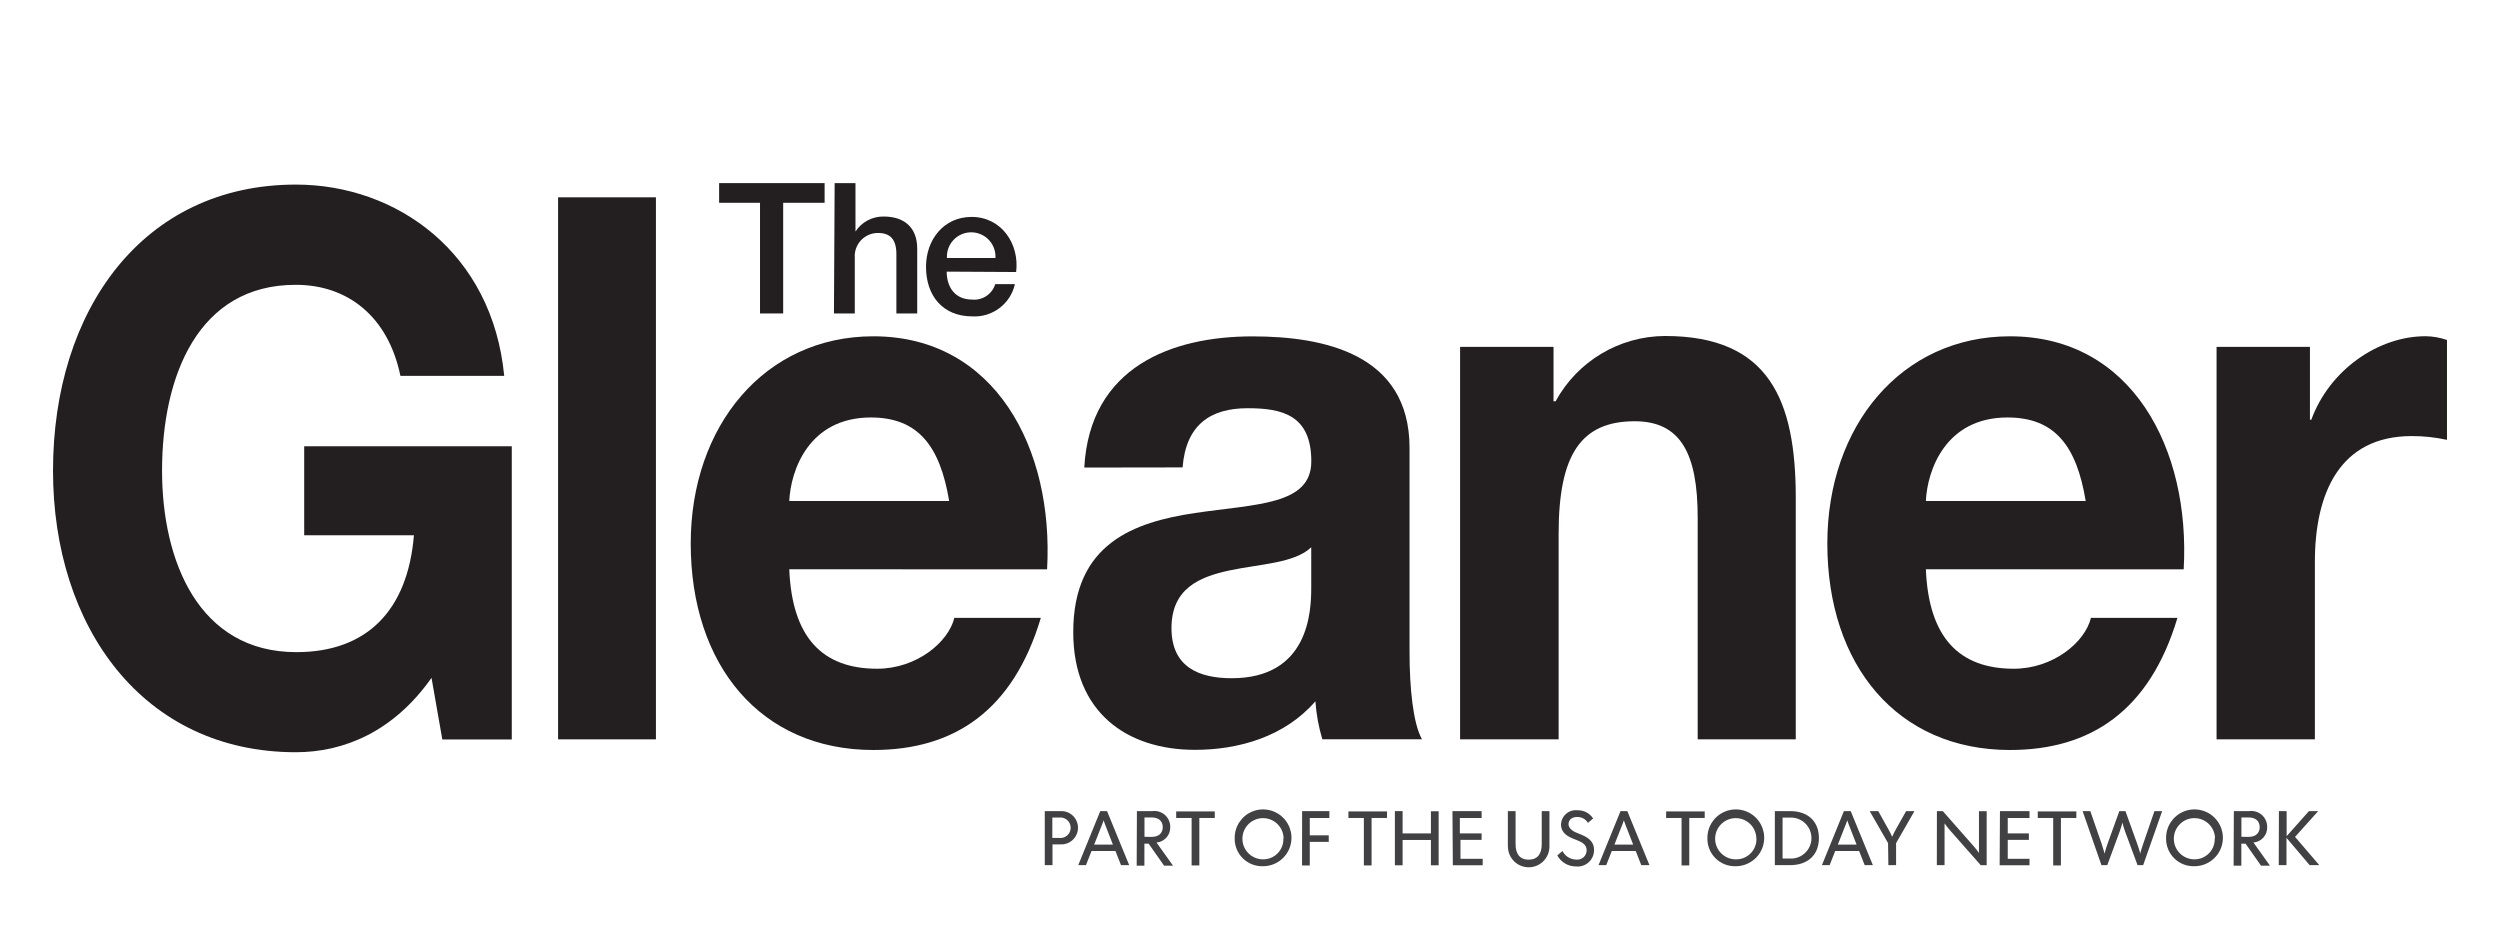
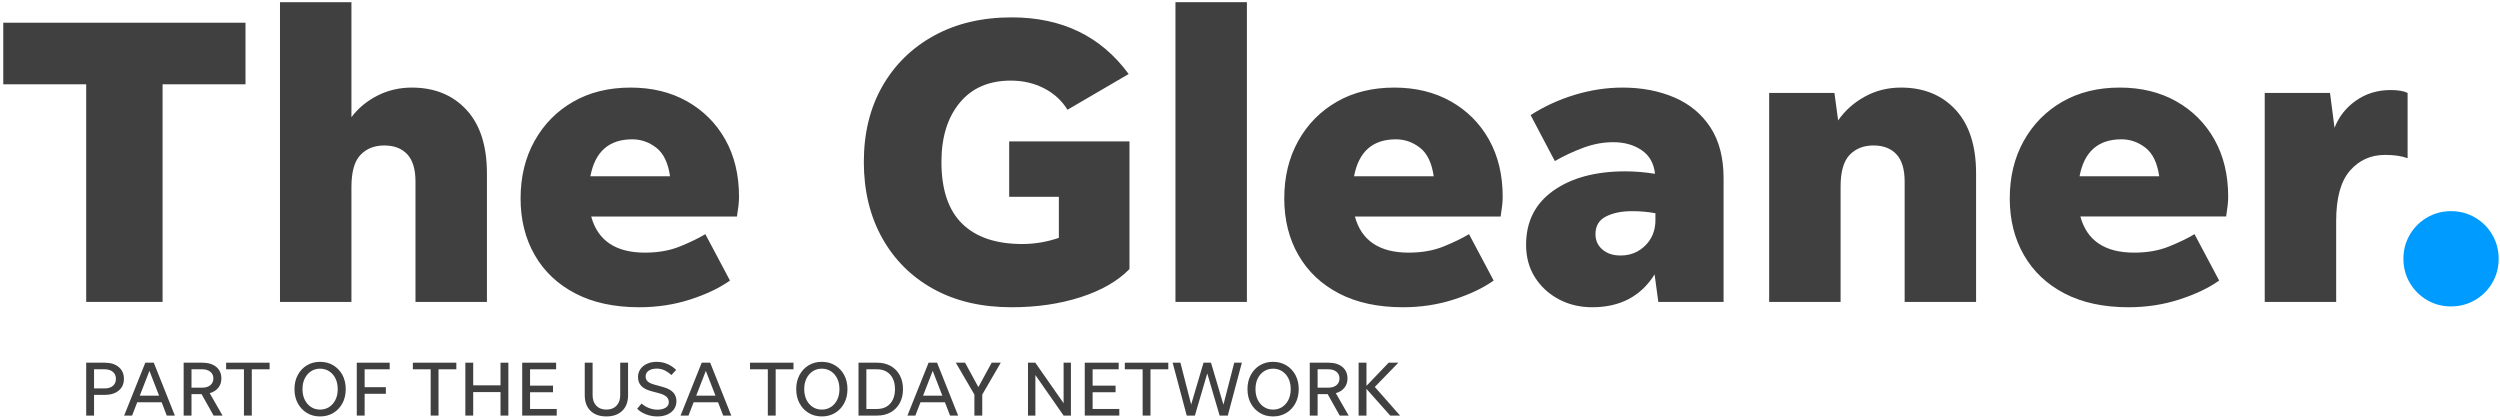
- <svg xmlns="http://www.w3.org/2000/svg" id="Layer_1" data-name="Layer 1" viewBox="0 0 323.97 121.21" height="121.21" width="323.97">
-   <defs>
-     <style>
-             .cls-1 {
-                 fill: #231f20;
-             }
-             .cls-2 {
-                 fill: #414042;
-             }
-         </style>
-   </defs>
-   <path class="cls-1" d="M93.19,23.73h13.67v2.55h-5.37V40.62h-3V26.28H93.19Z" />
-   <path class="cls-1" d="M108.16,23.73h2.7V30h0a4.28,4.28,0,0,1,3.67-1.94c2.65,0,4.33,1.42,4.33,4.16v8.4h-2.7V32.93c0-1.92-.8-2.74-2.39-2.74a3,3,0,0,0-3,3.22v7.21h-2.7Z" />
-   <path class="cls-1" d="M122.68,35.2c0,1.92,1,3.62,3.29,3.62a2.84,2.84,0,0,0,3-2h2.55A5.36,5.36,0,0,1,126,41c-3.83,0-6-2.67-6-6.43,0-3.48,2.27-6.46,5.91-6.46,3.86,0,6.22,3.48,5.77,7.14ZM129,33.43a3.15,3.15,0,1,0-6.29,0Z" />
-   <path class="cls-1" d="M55.92,87.84c-4.93,7-11.39,9.64-17.58,9.64C18.53,97.48,6.87,81.25,6.87,61c0-20.85,11.66-37.08,31.47-37.08,13.09,0,25.47,8.85,27,24.79H51.89c-1.61-7.77-6.9-11.8-13.54-11.8C25.7,36.88,21,48.69,21,61c0,11.71,4.75,23.51,17.4,23.51,9.15,0,14.44-5.41,15.24-15.15H39.42V57.83h26.9v38h-9Z" />
-   <path class="cls-1" d="M72.32,25.57H85V95.81H72.32Z" />
-   <path class="cls-1" d="M102.28,73.77c.36,8.85,4.3,12.89,11.39,12.89,5.11,0,9.24-3.44,10-6.59h11.21c-3.59,12-11.21,17.12-21.7,17.12-14.62,0-23.67-11-23.67-26.76,0-15.25,9.59-26.85,23.67-26.85,15.78,0,23.4,14.56,22.51,30.2ZM123,64.92C121.82,57.83,119,54.1,112.86,54.1c-8.07,0-10.4,6.89-10.58,10.82Z" />
-   <path class="cls-1" d="M140.51,60.59c.72-13.08,11.39-17,21.79-17,9.24,0,20.36,2.26,20.36,14.46V84.49c0,4.62.45,9.25,1.61,11.31H171.36a22.58,22.58,0,0,1-.9-4.92c-4,4.62-10,6.29-15.6,6.29-8.79,0-15.78-4.82-15.78-15.25,0-11.51,7.89-14.26,15.78-15.44s15.07-1,15.07-6.69c0-6-3.77-6.89-8.25-6.89-4.84,0-8,2.16-8.43,7.67Zm29.41,10.33c-2.15,2.07-6.64,2.16-10.58,3s-7.53,2.36-7.53,7.48,3.68,6.49,7.8,6.49c10,0,10.31-8.66,10.31-11.71Z" />
-   <path class="cls-1" d="M189.21,44.95h12.11V52h.27a16.22,16.22,0,0,1,14.17-8.46c13.54,0,16.95,8.36,16.95,21V95.81H220V67.08c0-8.36-2.24-12.49-8.16-12.49-6.9,0-9.86,4.23-9.86,14.56V95.81H189.21Z" />
-   <path class="cls-1" d="M249.57,73.77c.36,8.85,4.31,12.89,11.39,12.89,5.11,0,9.24-3.44,10-6.59h11.21c-3.59,12-11.21,17.12-21.7,17.12-14.62,0-23.67-11-23.67-26.76,0-15.25,9.59-26.85,23.67-26.85,15.78,0,23.4,14.56,22.51,30.2Zm20.71-8.85c-1.17-7.08-3.95-10.82-10.13-10.82-8.07,0-10.4,6.89-10.58,10.82Z" />
-   <path class="cls-1" d="M287.24,44.95h12.1v9.44h.18c2.33-6.39,8.61-10.82,14.8-10.82a8.75,8.75,0,0,1,2.78.49V57a21.19,21.19,0,0,0-4.57-.49c-9.33,0-12.55,7.38-12.55,16.33V95.81H287.24Z" />
-   <path class="cls-2" d="M135.39,105.11h2a2.16,2.16,0,1,1,0,4.31h-1v2.69h-1Zm1.91,3.48a1.33,1.33,0,1,0,0-2.65h-.93v2.65Z" />
-   <path class="cls-2" d="M142.58,105.11h.88l2.87,7h-1.06l-.72-1.83h-3.1l-.72,1.83h-1Zm1.64,4.34-.67-1.72c-.1-.26-.53-1.34-.54-1.43h0c0,.09-.43,1.14-.54,1.43l-.68,1.72Z" />
-   <path class="cls-2" d="M147.33,105.11h2a2.05,2.05,0,0,1,2.32,2.07,1.94,1.94,0,0,1-1.78,2l2.14,3h-1.16l-2-2.85h-.55v2.85h-1Zm1.91,3.34c.92,0,1.44-.49,1.44-1.26s-.52-1.26-1.44-1.26h-.93v2.51Z" />
-   <path class="cls-2" d="M154.42,106h-2v-.85h5V106h-2v6.15h-1Z" />
-   <path class="cls-2" d="M160,108.61a3.68,3.68,0,1,1,3.68,3.64A3.55,3.55,0,0,1,160,108.61Zm6.34,0a2.67,2.67,0,1,0-2.67,2.75A2.61,2.61,0,0,0,166.31,108.61Z" />
-   <path class="cls-2" d="M168.74,105.11h3.53V106h-2.54v2.25h2.46v.85h-2.46v3.05h-1Z" />
-   <path class="cls-2" d="M176.74,106h-2v-.85h5V106h-2v6.15h-1Z" />
-   <path class="cls-2" d="M180.76,105.11h1V108h3.67v-2.87h1v7h-1v-3.28h-3.67v3.28h-1Z" />
-   <path class="cls-2" d="M188.22,105.11H192V106h-2.82v2H192v.84h-2.74v2.45h2.88v.84h-3.87Z" />
-   <path class="cls-2" d="M195.4,109.7v-4.59h1v4.29c0,1.22.52,2,1.69,2s1.7-.75,1.7-2v-4.29h1v4.59a2.69,2.69,0,0,1-5.38,0Z" />
-   <path class="cls-2" d="M201.81,110.85l.67-.57a2,2,0,0,0,1.76,1.11,1.21,1.21,0,0,0,1.37-1.19c0-.83-.69-1.11-1.55-1.44s-1.77-.79-1.77-1.91A1.91,1.91,0,0,1,204.4,105a2.35,2.35,0,0,1,2.05,1.06l-.67.57a1.59,1.59,0,0,0-1.39-.76c-.68,0-1.13.35-1.13.94s.7,1,1.31,1.21c1,.39,2,.86,2,2.14a2.12,2.12,0,0,1-2.33,2.12A2.72,2.72,0,0,1,201.81,110.85Z" />
-   <path class="cls-2" d="M210,105.11h.88l2.87,7h-1.06l-.72-1.83h-3.1l-.72,1.83h-1Zm1.64,4.34-.67-1.72c-.1-.26-.53-1.34-.54-1.43h0c0,.09-.43,1.14-.54,1.43l-.68,1.72Z" />
-   <path class="cls-2" d="M217.91,106h-2v-.85h5V106h-2v6.15h-1Z" />
-   <path class="cls-2" d="M221.26,108.61a3.68,3.68,0,1,1,3.68,3.64A3.55,3.55,0,0,1,221.26,108.61Zm6.34,0a2.67,2.67,0,1,0-2.67,2.75A2.61,2.61,0,0,0,227.61,108.61Z" />
-   <path class="cls-2" d="M230,105.11h2c2.23,0,3.71,1.28,3.71,3.5s-1.49,3.5-3.71,3.5h-2Zm1,6.15h.92a2.66,2.66,0,1,0,0-5.31H231Z" />
-   <path class="cls-2" d="M238.95,105.11h.88l2.87,7h-1.06l-.72-1.83h-3.1l-.72,1.83h-1Zm1.64,4.34-.67-1.72c-.1-.26-.53-1.34-.54-1.43h0c0,.09-.43,1.14-.54,1.43l-.68,1.72Z" />
-   <path class="cls-2" d="M244.67,109.26l-2.38-4.15h1.11l1.3,2.33a10.34,10.34,0,0,1,.5,1h0a10.61,10.61,0,0,1,.5-1l1.31-2.33h1.08l-2.38,4.15v2.85h-1Z" />
-   <path class="cls-2" d="M251,105.11h.76l4,4.54c.12.13.64.78.69.88h0c0-.1,0-.91,0-1.09v-4.32h1v7h-.77l-4-4.54c-.12-.13-.64-.78-.69-.88h0c0,.1,0,.91,0,1.09v4.32h-1Z" />
-   <path class="cls-2" d="M259.17,105.11H263V106h-2.82v2h2.74v.84h-2.74v2.45H263v.84h-3.87Z" />
-   <path class="cls-2" d="M266.07,106h-2v-.85h5V106h-2v6.15h-1Z" />
-   <path class="cls-2" d="M269.88,105.11h1l1.44,4.16c.05.16.39,1.2.4,1.36h0a14,14,0,0,1,.42-1.36l1.5-4.16h.79l1.5,4.16c.06.16.41,1.2.42,1.36h0c0-.16.36-1.2.41-1.36l1.43-4.16h1l-2.46,7H277l-1.62-4.37a11.68,11.68,0,0,1-.34-1.14h0a11.74,11.74,0,0,1-.35,1.14l-1.61,4.37h-.76Z" />
-   <path class="cls-2" d="M280.7,108.61a3.68,3.68,0,1,1,3.68,3.64A3.55,3.55,0,0,1,280.7,108.61Zm6.34,0a2.67,2.67,0,1,0-2.67,2.75A2.61,2.61,0,0,0,287,108.61Z" />
-   <path class="cls-2" d="M289.48,105.11h2a2.05,2.05,0,0,1,2.32,2.07,1.94,1.94,0,0,1-1.78,2l2.14,3H293l-2-2.85h-.55v2.85h-1Zm1.91,3.34c.92,0,1.44-.49,1.44-1.26s-.52-1.26-1.44-1.26h-.93v2.51Z" />
-   <path class="cls-2" d="M295.32,105.11h1v3.25l2.89-3.25h1.2l-3,3.34,3.14,3.66H299.3l-3-3.54v3.54h-1Z" />
+ <svg xmlns="http://www.w3.org/2000/svg" width="274" height="46" viewBox="0 0 274 46">
+   <g fill="none" fill-rule="evenodd">
+     <polyline fill="#404040" points="9.447 33.089 9.447 9.239 .357 9.239 .357 2.489 26.907 2.489 26.907 9.239 17.818 9.239 17.818 33.089 9.447 33.089" />
+     <path fill="#404040" d="M38.517 20.489L38.517 33.089 30.687 33.089 30.687.239 38.517.239 38.517 12.839C39.266 11.849 40.219 11.061 41.374 10.476 42.529 9.891 43.782 9.599 45.132 9.599 47.622 9.599 49.616 10.409 51.117 12.029 52.617 13.649 53.367 15.974 53.367 19.003L53.367 33.089 45.537 33.089 45.537 19.904C45.537 18.554 45.237 17.557 44.637 16.911 44.036 16.266 43.197 15.944 42.117 15.944 41.037 15.944 40.166 16.289 39.507 16.979 38.847 17.67 38.517 18.839 38.517 20.489M69.296 15.269C66.746 15.269 65.216 16.619 64.706 19.319L73.436 19.319C73.226 17.849 72.723 16.806 71.929 16.191 71.133 15.577 70.256 15.269 69.296 15.269zM80.006 30.749C78.866 31.559 77.419 32.249 75.664 32.819 73.909 33.388 72.041 33.674 70.061 33.674 67.331 33.674 64.999 33.171 63.064 32.166 61.129 31.162 59.644 29.758 58.609 27.959 57.574 26.159 57.056 24.088 57.056 21.749 57.056 19.379 57.566 17.279 58.586 15.449 59.606 13.619 61.016 12.186 62.816 11.151 64.616 10.116 66.716 9.599 69.116 9.599 71.456 9.599 73.518 10.101 75.304 11.106 77.088 12.112 78.483 13.507 79.489 15.291 80.494 17.077 80.996 19.169 80.996 21.569 80.996 21.899 80.974 22.244 80.929 22.604 80.884 22.963 80.831 23.339 80.771 23.729L64.796 23.729C65.516 26.369 67.481 27.689 70.691 27.689 72.131 27.689 73.406 27.463 74.516 27.014 75.626 26.564 76.556 26.114 77.306 25.664L80.006 30.749zM123.791 29.489C122.501 30.809 120.715 31.836 118.436 32.571 116.156 33.306 113.636 33.674 110.876 33.674 107.575 33.674 104.718 33.007 102.303 31.671 99.888 30.336 98.013 28.469 96.678 26.069 95.343 23.669 94.676 20.894 94.676 17.744 94.676 14.593 95.351 11.834 96.701 9.464 98.051 7.094 99.941 5.242 102.371 3.906 104.801 2.572 107.636 1.904 110.876 1.904 116.395 1.904 120.67 3.974 123.701 8.114L116.996 12.029C116.366 11.009 115.503 10.222 114.408 9.666 113.313 9.111 112.106 8.834 110.786 8.834 108.385 8.834 106.518 9.644 105.183 11.264 103.848 12.883 103.181 15.044 103.181 17.744 103.181 20.774 103.938 23.031 105.453 24.516 106.968 26.002 109.166 26.744 112.046 26.744 113.396 26.744 114.73 26.519 116.051 26.069L116.051 21.569 110.606 21.569 110.606 15.494 123.791 15.494 123.791 29.489" />
+     <polygon fill="#404040" points="128.83 33.089 136.66 33.089 136.66 .239 128.83 .239" />
+     <path fill="#404040" d="M152.995 15.269C150.444 15.269 148.915 16.619 148.405 19.319L157.135 19.319C156.924 17.849 156.422 16.806 155.627 16.191 154.832 15.577 153.955 15.269 152.995 15.269zM163.705 30.749C162.564 31.559 161.117 32.249 159.362 32.819 157.607 33.388 155.74 33.674 153.76 33.674 151.029 33.674 148.697 33.171 146.762 32.166 144.827 31.162 143.342 29.758 142.307 27.959 141.272 26.159 140.755 24.088 140.755 21.749 140.755 19.379 141.265 17.279 142.285 15.449 143.304 13.619 144.715 12.186 146.515 11.151 148.315 10.116 150.414 9.599 152.815 9.599 155.155 9.599 157.217 10.101 159.002 11.106 160.787 12.112 162.182 13.507 163.187 15.291 164.192 17.077 164.695 19.169 164.695 21.569 164.695 21.899 164.673 22.244 164.627 22.604 164.582 22.963 164.529 23.339 164.47 23.729L148.495 23.729C149.215 26.369 151.179 27.689 154.39 27.689 155.83 27.689 157.105 27.463 158.215 27.014 159.324 26.564 160.255 26.114 161.005 25.664L163.705 30.749zM174.864 25.664C174.864 26.354 175.119 26.917 175.63 27.351 176.139 27.787 176.799 28.003 177.61 28.003 178.69 28.003 179.597 27.636 180.332 26.901 181.067 26.167 181.435 25.244 181.435 24.133L181.435 23.369C180.625 23.219 179.77 23.144 178.87 23.144 177.729 23.144 176.777 23.339 176.012 23.729 175.247 24.119 174.864 24.764 174.864 25.664zM181.75 33.089L181.344 30.074C179.844 32.474 177.565 33.674 174.505 33.674 173.154 33.674 171.932 33.382 170.837 32.796 169.742 32.211 168.872 31.409 168.227 30.389 167.582 29.369 167.259 28.184 167.259 26.834 167.259 24.284 168.257 22.304 170.252 20.894 172.247 19.484 174.88 18.779 178.15 18.779 179.169 18.779 180.249 18.869 181.39 19.048 181.269 17.909 180.782 17.046 179.927 16.461 179.072 15.877 178.029 15.584 176.799 15.584 175.719 15.584 174.632 15.786 173.537 16.191 172.442 16.596 171.4 17.084 170.41 17.654L167.755 12.614C169.255 11.654 170.874 10.912 172.614 10.386 174.354 9.862 176.094 9.599 177.835 9.599 179.934 9.599 181.824 9.959 183.505 10.679 185.184 11.399 186.504 12.494 187.465 13.964 188.424 15.434 188.904 17.294 188.904 19.544L188.904 33.089 181.75 33.089zM10.308 42.572L11.468 42.572C11.848 42.572 12.15 42.478 12.371 42.291 12.593 42.103 12.704 41.848 12.704 41.524 12.704 41.2 12.593 40.944 12.371 40.757 12.15 40.569 11.848 40.475 11.468 40.475L10.308 40.475 10.308 42.572zM9.447 45.547L9.447 39.751 11.468 39.751C12.116 39.751 12.63 39.91 13.011 40.228 13.391 40.546 13.582 40.978 13.582 41.524 13.582 42.064 13.391 42.491 13.011 42.807 12.63 43.122 12.116 43.28 11.468 43.28L10.308 43.28 10.308 45.547 9.447 45.547zM15.321 43.365L17.435 43.365 16.378 40.646 15.321 43.365zM18.279 45.547L17.716 44.09 15.039 44.09 14.477 45.547 13.607 45.547 15.926 39.751 16.855 39.751 19.165 45.547 18.279 45.547zM20.989 42.487L22.174 42.487C22.544 42.487 22.838 42.396 23.056 42.214 23.275 42.033 23.385 41.788 23.385 41.481 23.385 41.174 23.275 40.93 23.056 40.748 22.838 40.567 22.544 40.475 22.174 40.475L20.989 40.475 20.989 42.487zM20.989 43.194L20.989 45.547 20.128 45.547 20.128 39.751 22.174 39.751C22.816 39.751 23.325 39.905 23.7 40.215 24.075 40.525 24.263 40.947 24.263 41.481 24.263 41.885 24.149 42.226 23.922 42.504 23.694 42.783 23.382 42.979 22.984 43.092L24.391 45.547 23.41 45.547 22.089 43.194 20.989 43.194z" />
+     <polyline fill="#404040" points="26.735 45.547 26.735 40.475 24.783 40.475 24.783 39.751 29.548 39.751 29.548 40.475 27.596 40.475 27.596 45.547 26.735 45.547" />
+     <path fill="#404040" d="M35.08,44.891 C35.455,44.891 35.789,44.796 36.081,44.605 C36.374,44.415 36.603,44.152 36.768,43.817 C36.933,43.481 37.015,43.092 37.015,42.649 C37.015,42.206 36.933,41.816 36.768,41.481 C36.603,41.146 36.374,40.883 36.081,40.693 C35.789,40.502 35.455,40.407 35.08,40.407 C34.705,40.407 34.372,40.502 34.083,40.693 C33.793,40.883 33.565,41.146 33.401,41.481 C33.236,41.816 33.153,42.206 33.153,42.649 C33.153,43.092 33.236,43.481 33.401,43.817 C33.565,44.152 33.793,44.415 34.083,44.605 C34.372,44.796 34.705,44.891 35.08,44.891 Z M35.08,45.641 C34.534,45.641 34.051,45.513 33.631,45.257 C33.21,45.002 32.879,44.649 32.638,44.2 C32.396,43.752 32.275,43.235 32.275,42.649 C32.275,42.064 32.396,41.547 32.638,41.097 C32.879,40.649 33.21,40.296 33.631,40.041 C34.051,39.785 34.534,39.657 35.08,39.657 C35.626,39.657 36.11,39.785 36.533,40.041 C36.957,40.296 37.289,40.649 37.531,41.097 C37.772,41.547 37.893,42.064 37.893,42.649 C37.893,43.235 37.772,43.752 37.531,44.2 C37.289,44.649 36.957,45.002 36.533,45.257 C36.11,45.513 35.626,45.641 35.08,45.641 Z" />
+     <polyline fill="#404040" points="39.964 45.547 39.103 45.547 39.103 39.751 42.709 39.751 42.709 40.475 39.964 40.475 39.964 42.436 42.291 42.436 42.291 43.16 39.964 43.16 39.964 45.547" />
+     <polyline fill="#404040" points="47.201 45.547 47.201 40.475 45.249 40.475 45.249 39.751 50.014 39.751 50.014 40.475 48.062 40.475 48.062 45.547 47.201 45.547" />
+     <polyline fill="#404040" points="51.003 45.547 51.003 39.751 51.864 39.751 51.864 42.232 54.856 42.232 54.856 39.751 55.717 39.751 55.717 45.547 54.856 45.547 54.856 42.973 51.864 42.973 51.864 45.547 51.003 45.547" />
+     <polyline fill="#404040" points="57.234 45.547 57.234 39.751 60.951 39.751 60.951 40.475 58.095 40.475 58.095 42.266 60.61 42.266 60.61 42.99 58.095 42.99 58.095 44.823 61.019 44.823 61.019 45.547 57.234 45.547" />
+     <path fill="#404040" d="M66.457 44.891C66.929 44.891 67.3 44.749 67.57 44.465 67.839 44.181 67.975 43.797 67.975 43.314L67.975 39.751 68.836 39.751 68.836 43.323C68.836 44.044 68.624 44.611 68.2 45.023 67.777 45.435 67.196 45.641 66.457 45.641 65.718 45.641 65.139 45.435 64.718 45.023 64.298 44.611 64.088 44.044 64.088 43.323L64.088 39.751 64.949 39.751 64.949 43.314C64.949 43.797 65.083 44.181 65.353 44.465 65.623 44.749 65.991 44.891 66.457 44.891M72.049 45.641C71.612 45.641 71.194 45.565 70.796 45.411 70.398 45.257 70.077 45.053 69.833 44.797L70.319 44.226C70.546 44.436 70.815 44.601 71.124 44.72 71.434 44.84 71.742 44.9 72.049 44.9 72.424 44.9 72.727 44.827 72.957 44.682 73.187 44.537 73.302 44.337 73.302 44.081 73.302 43.848 73.22 43.652 73.055 43.493 72.89 43.334 72.609 43.2 72.211 43.092L71.41 42.879C70.893 42.743 70.516 42.55 70.281 42.299 70.045 42.049 69.927 41.723 69.927 41.319 69.927 40.99 70.015 40.7 70.191 40.45 70.367 40.2 70.61 40.005 70.92 39.866 71.23 39.727 71.58 39.657 71.973 39.657 72.387 39.657 72.777 39.735 73.14 39.892 73.504 40.048 73.825 40.265 74.104 40.544L73.584 41.106C73.339 40.879 73.085 40.704 72.821 40.582 72.556 40.46 72.276 40.399 71.981 40.399 71.623 40.399 71.33 40.474 71.103 40.624 70.876 40.775 70.762 40.984 70.762 41.251 70.762 41.495 70.843 41.686 71.005 41.822 71.167 41.958 71.416 42.072 71.751 42.163L72.646 42.41C73.163 42.553 73.541 42.752 73.78 43.007 74.018 43.263 74.138 43.581 74.138 43.962 74.138 44.297 74.05 44.591 73.874 44.844 73.697 45.097 73.453 45.293 73.14 45.432 72.828 45.571 72.464 45.641 72.049 45.641M76.303 43.365L78.417 43.365 77.36 40.646 76.303 43.365zM79.261 45.547L78.698 44.09 76.021 44.09 75.459 45.547 74.589 45.547 76.908 39.751 77.837 39.751 80.147 45.547 79.261 45.547z" />
+     <polyline fill="#404040" points="84.153 45.547 84.153 40.475 82.201 40.475 82.201 39.751 86.966 39.751 86.966 40.475 85.014 40.475 85.014 45.547 84.153 45.547" />
+     <path fill="#404040" d="M90.069 44.891C90.445 44.891 90.778 44.796 91.071 44.605 91.364 44.415 91.592 44.152 91.757 43.817 91.922 43.481 92.004 43.092 92.004 42.649 92.004 42.206 91.922 41.816 91.757 41.481 91.592 41.146 91.364 40.883 91.071 40.693 90.778 40.502 90.445 40.407 90.069 40.407 89.694 40.407 89.362 40.502 89.072 40.693 88.782 40.883 88.555 41.146 88.39 41.481 88.225 41.816 88.143 42.206 88.143 42.649 88.143 43.092 88.225 43.481 88.39 43.817 88.555 44.152 88.782 44.415 89.072 44.605 89.362 44.796 89.694 44.891 90.069 44.891zM90.069 45.641C89.524 45.641 89.041 45.513 88.62 45.257 88.2 45.002 87.869 44.649 87.627 44.2 87.386 43.752 87.265 43.235 87.265 42.649 87.265 42.064 87.386 41.547 87.627 41.097 87.869 40.649 88.2 40.296 88.62 40.041 89.041 39.785 89.524 39.657 90.069 39.657 90.615 39.657 91.099 39.785 91.523 40.041 91.946 40.296 92.278 40.649 92.52 41.097 92.762 41.547 92.882 42.064 92.882 42.649 92.882 43.235 92.762 43.752 92.52 44.2 92.278 44.649 91.946 45.002 91.523 45.257 91.099 45.513 90.615 45.641 90.069 45.641zM94.954 44.823L96.13 44.823C96.539 44.823 96.89 44.733 97.183 44.554 97.475 44.375 97.7 44.124 97.856 43.8 98.013 43.476 98.091 43.092 98.091 42.649 98.091 42.206 98.013 41.822 97.856 41.498 97.7 41.174 97.475 40.923 97.183 40.744 96.89 40.565 96.539 40.475 96.13 40.475L94.954 40.475 94.954 44.823zM94.093 45.547L94.093 39.751 96.13 39.751C96.698 39.751 97.196 39.872 97.622 40.113 98.048 40.355 98.379 40.693 98.615 41.128 98.851 41.562 98.969 42.069 98.969 42.649 98.969 43.229 98.851 43.736 98.615 44.171 98.379 44.605 98.048 44.944 97.622 45.185 97.196 45.427 96.698 45.547 96.13 45.547L94.093 45.547zM101.168 43.365L103.282 43.365 102.225 40.646 101.168 43.365zM104.126 45.547L103.563 44.09 100.887 44.09 100.324 45.547 99.454 45.547 101.773 39.751 102.702 39.751 105.012 45.547 104.126 45.547z" />
+     <polyline fill="#404040" points="107.655 43.246 107.655 45.547 106.794 45.547 106.794 43.246 104.757 39.751 105.771 39.751 107.229 42.427 108.687 39.751 109.684 39.751 107.655 43.246" />
+     <polyline fill="#404040" points="116.571 45.547 113.477 41.106 113.477 45.547 112.667 45.547 112.667 39.751 113.469 39.751 116.571 44.192 116.571 39.751 117.373 39.751 117.373 45.547 116.571 45.547" />
+     <polyline fill="#404040" points="118.89 45.547 118.89 39.751 122.607 39.751 122.607 40.475 119.751 40.475 119.751 42.266 122.266 42.266 122.266 42.99 119.751 42.99 119.751 44.823 122.675 44.823 122.675 45.547 118.89 45.547" />
+     <polyline fill="#404040" points="125.232 45.547 125.232 40.475 123.28 40.475 123.28 39.751 128.045 39.751 128.045 40.475 126.093 40.475 126.093 45.547 125.232 45.547" />
+     <polyline fill="#404040" points="133.671 45.547 132.316 40.927 130.96 45.547 130.065 45.547 128.522 39.751 129.375 39.751 130.551 44.337 131.906 39.751 132.725 39.751 134.088 44.354 135.273 39.751 136.109 39.751 134.566 45.547 133.671 45.547" />
+     <path fill="#404040" d="M139.527 44.891C139.902 44.891 140.236 44.796 140.529 44.605 140.821 44.415 141.05 44.152 141.215 43.817 141.38 43.481 141.462 43.092 141.462 42.649 141.462 42.206 141.38 41.816 141.215 41.481 141.05 41.146 140.821 40.883 140.529 40.693 140.236 40.502 139.902 40.407 139.527 40.407 139.152 40.407 138.82 40.502 138.53 40.693 138.24 40.883 138.012 41.146 137.848 41.481 137.683 41.816 137.601 42.206 137.601 42.649 137.601 43.092 137.683 43.481 137.848 43.817 138.012 44.152 138.24 44.415 138.53 44.605 138.82 44.796 139.152 44.891 139.527 44.891zM139.527 45.641C138.981 45.641 138.498 45.513 138.078 45.257 137.657 45.002 137.326 44.649 137.085 44.2 136.843 43.752 136.723 43.235 136.723 42.649 136.723 42.064 136.843 41.547 137.085 41.097 137.326 40.649 137.657 40.296 138.078 40.041 138.498 39.785 138.981 39.657 139.527 39.657 140.073 39.657 140.557 39.785 140.98 40.041 141.404 40.296 141.736 40.649 141.978 41.097 142.219 41.547 142.34 42.064 142.34 42.649 142.34 43.235 142.219 43.752 141.978 44.2 141.736 44.649 141.404 45.002 140.98 45.257 140.557 45.513 140.073 45.641 139.527 45.641zM144.411 42.487L145.596 42.487C145.965 42.487 146.26 42.396 146.479 42.214 146.697 42.033 146.807 41.788 146.807 41.481 146.807 41.174 146.697 40.93 146.479 40.748 146.26 40.567 145.965 40.475 145.596 40.475L144.411 40.475 144.411 42.487zM144.411 43.194L144.411 45.547 143.55 45.547 143.55 39.751 145.596 39.751C146.239 39.751 146.747 39.905 147.122 40.215 147.497 40.525 147.685 40.947 147.685 41.481 147.685 41.885 147.571 42.226 147.344 42.504 147.116 42.783 146.804 42.979 146.406 43.092L147.813 45.547 146.832 45.547 145.511 43.194 144.411 43.194z" />
+     <polyline fill="#404040" points="152.365 45.547 149.765 42.623 149.765 45.547 148.904 45.547 148.904 39.751 149.765 39.751 149.765 42.291 152.194 39.751 153.26 39.751 150.677 42.41 153.447 45.547 152.365 45.547" />
+     <path fill="#404040" d="M201.729 20.443L201.729 33.089 193.9 33.089 193.9 10.184 201.054 10.184 201.459 13.199C202.209 12.118 203.184 11.249 204.384 10.589 205.584 9.929 206.904 9.598 208.344 9.598 210.834 9.598 212.829 10.409 214.329 12.028 215.829 13.649 216.579 15.974 216.579 19.003L216.579 33.089 208.749 33.089 208.749 19.903C208.749 18.554 208.449 17.556 207.85 16.911 207.249 16.266 206.409 15.943 205.329 15.943 204.249 15.943 203.379 16.289 202.719 16.978 202.059 17.669 201.729 18.824 201.729 20.443M232.509 15.268C229.959 15.268 228.429 16.618 227.919 19.318L236.649 19.318C236.439 17.849 235.936 16.806 235.142 16.191 234.346 15.576 233.469 15.268 232.509 15.268zM243.219 30.748C242.078 31.558 240.632 32.249 238.877 32.818 237.121 33.388 235.254 33.674 233.274 33.674 230.544 33.674 228.212 33.171 226.277 32.166 224.342 31.161 222.857 29.758 221.822 27.959 220.787 26.159 220.269 24.088 220.269 21.748 220.269 19.379 220.779 17.279 221.799 15.449 222.819 13.619 224.229 12.186 226.029 11.151 227.829 10.116 229.929 9.598 232.329 9.598 234.669 9.598 236.732 10.101 238.517 11.106 240.301 12.111 241.696 13.507 242.701 15.291 243.706 17.076 244.209 19.169 244.209 21.568 244.209 21.899 244.187 22.243 244.142 22.603 244.097 22.963 244.044 23.339 243.984 23.728L228.009 23.728C228.729 26.369 230.694 27.689 233.904 27.689 235.344 27.689 236.619 27.463 237.729 27.013 238.839 26.564 239.769 26.113 240.519 25.663L243.219 30.748zM256.044 24.223L256.044 33.089 248.214 33.089 248.214 10.184 255.369 10.184 255.864 14.008C256.343 12.779 257.131 11.781 258.227 11.016 259.321 10.251 260.589 9.868 262.029 9.868 262.839 9.868 263.453 9.974 263.874 10.184L263.874 17.338C263.543 17.219 263.176 17.129 262.772 17.068 262.366 17.009 261.908 16.978 261.399 16.978 259.839 16.978 258.556 17.556 257.551 18.711 256.546 19.866 256.044 21.703 256.044 24.223" />
+     <path fill="#009BFF" class="no-color-change" d="M268.634,33.584 C267.673,33.584 266.796,33.351 266.001,32.886 C265.206,32.421 264.576,31.791 264.111,30.996 C263.646,30.201 263.414,29.324 263.414,28.363 C263.414,27.404 263.646,26.526 264.111,25.731 C264.576,24.936 265.206,24.306 266.001,23.841 C266.796,23.376 267.673,23.143 268.634,23.143 C269.593,23.143 270.471,23.376 271.266,23.841 C272.061,24.306 272.691,24.936 273.156,25.731 C273.621,26.526 273.854,27.404 273.854,28.363 C273.854,29.324 273.621,30.201 273.156,30.996 C272.691,31.791 272.061,32.421 271.266,32.886 C270.471,33.351 269.593,33.584 268.634,33.584" />
+   </g>
</svg>
